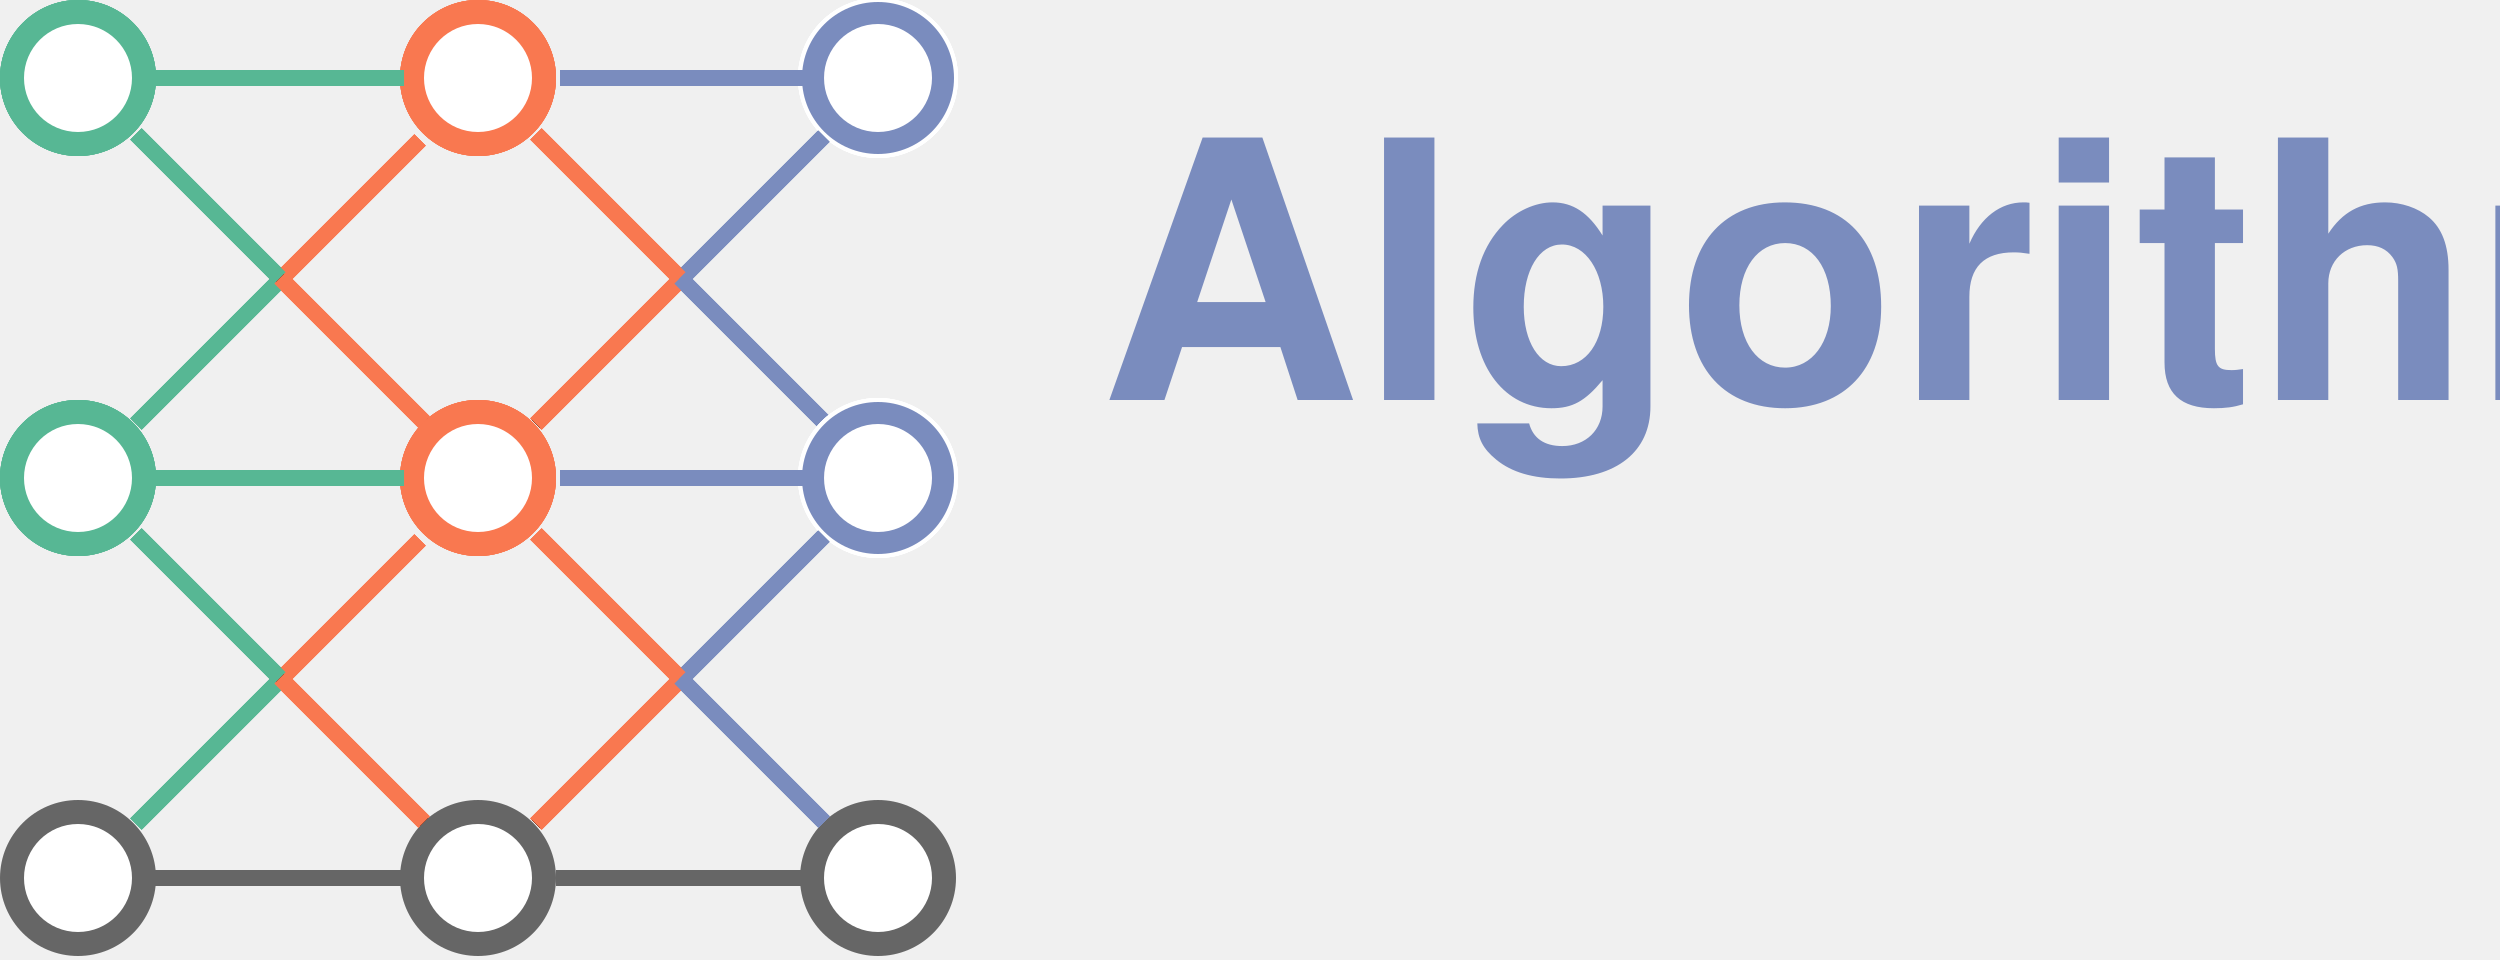
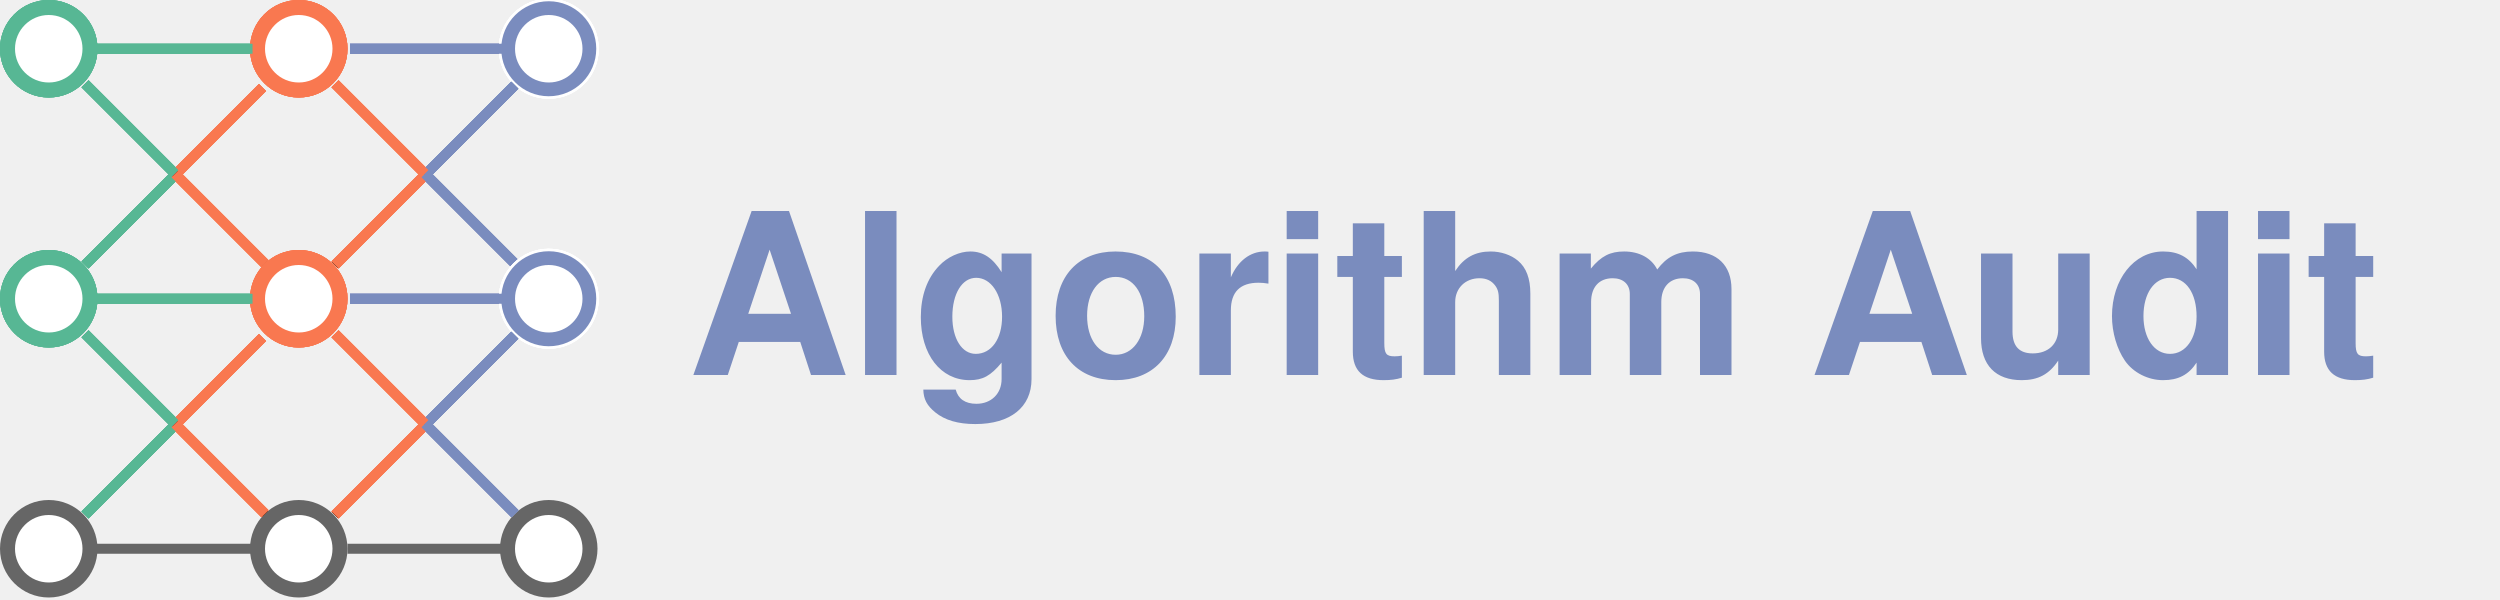
- <svg xmlns="http://www.w3.org/2000/svg" width="625" height="240">
+ <svg xmlns="http://www.w3.org/2000/svg" width="1000" height="240">
  <g id="Layer_1">
    <ellipse fill="#f97850" cx="119.5" cy="19.5" id="svg_4" rx="19.5" ry="19.5" />
    <ellipse fill="#fff" cx="119.5" cy="19.5" id="svg_5" rx="13.5" ry="13.5" />
    <ellipse fill="#666666" cx="119.5" cy="219.5" id="svg_6" rx="19.5" ry="19.5" />
    <ellipse fill="#ffffff" cx="119.5" cy="219.5" id="svg_7" rx="13.5" ry="13.5" />
    <ellipse fill="#7b8dbf" cx="219.5" cy="19.5" id="svg_8" rx="19.5" ry="19.5" stroke="#fff" />
    <ellipse fill="#fff" cx="219.5" cy="19.5" id="svg_9" rx="13.5" ry="13.5" />
    <ellipse fill="#666666" cx="219.5" cy="219.5" id="svg_12" rx="19.5" ry="19.5" />
    <ellipse fill="#ffffff" cx="219.5" cy="219.5" id="svg_13" rx="13.5" ry="13.5" />
    <ellipse fill="#57b794" cx="19.5" cy="19.5" id="svg_14" rx="19.5" ry="19.5" />
    <ellipse fill="#ffffff" cx="19.5" cy="19.5" id="svg_15" rx="13.5" ry="13.5" />
    <ellipse fill="#666666" cx="19.5" cy="219.5" id="svg_18" rx="19.5" ry="19.5" />
    <ellipse fill="#ffffff" cx="19.5" cy="219.5" id="svg_19" rx="13.5" ry="13.5" />
    <line fill="none" stroke-width="3" x1="134" y1="106" x2="170" y2="70" id="svg_25" stroke="#000" />
    <line fill="none" stroke-width="4" x1="170" y1="70" x2="206" y2="34" id="svg_26" stroke="#7b8dbf" />
    <line fill="none" stroke-width="4" x1="134" y1="106" x2="170" y2="70" id="svg_27" stroke="#f97850" />
    <line fill="none" stroke-width="4" x1="34" y1="106" x2="70" y2="70" id="svg_28" stroke="#57b794" />
    <line fill="none" stroke-width="4" x1="69" y1="71" x2="105" y2="35" id="svg_29" stroke="#f97850" />
    <line fill="none" stroke-width="4" x1="34" y1="33.5" x2="70" y2="69.5" id="svg_36" stroke="#57b794" />
    <line fill="none" stroke-width="3" x1="70" y1="69.5" x2="106" y2="105.5" id="svg_37" stroke="#000" />
    <line fill="none" stroke-width="4" x1="70" y1="69.5" x2="106" y2="105.5" id="svg_40" stroke="#f97850" />
    <line fill="none" stroke-width="4" x1="134" y1="33.5" x2="170" y2="69.5" id="svg_43" stroke="#f97850" />
    <line fill="none" stroke-width="4" x1="170" y1="69.5" x2="206" y2="105.5" id="svg_44" stroke="#7b8dbf" />
    <line fill="none" stroke="#57b794" stroke-width="4" x1="35" y1="19.5" x2="101.008" y2="19.5" id="svg_46" />
    <line fill="none" stroke="#7b8dbf" stroke-width="4" x1="140" y1="19.5" x2="206.008" y2="19.5" id="svg_47" />
    <line fill="none" stroke="#666666" stroke-width="4" x1="35" y1="219.5" x2="101.008" y2="219.5" id="svg_50" />
    <line fill="none" stroke="#666666" stroke-width="4" x1="139" y1="219.5" x2="205.008" y2="219.5" id="svg_51" />
    <ellipse fill="#f97850" cx="119.5" cy="19.5" id="svg_52" rx="19.5" ry="19.5" />
    <ellipse fill="#fff" cx="119.5" cy="19.5" id="svg_53" rx="13.5" ry="13.5" />
    <ellipse fill="#7b8dbf" cx="219.5" cy="19.5" id="svg_54" rx="19.5" ry="19.5" stroke="#fff" />
    <ellipse fill="#fff" cx="219.5" cy="19.5" id="svg_55" rx="13.5" ry="13.5" />
    <ellipse fill="#57b794" cx="19.5" cy="19.5" id="svg_56" rx="19.5" ry="19.5" />
    <ellipse fill="#ffffff" cx="19.5" cy="19.5" id="svg_57" rx="13.5" ry="13.5" />
    <line fill="none" stroke-width="3" x1="134" y1="106" x2="170" y2="70" id="svg_58" stroke="#000" />
    <line fill="none" stroke-width="4" x1="170" y1="70" x2="206" y2="34" id="svg_59" stroke="#7b8dbf" />
    <line fill="none" stroke-width="4" x1="134" y1="106" x2="170" y2="70" id="svg_60" stroke="#f97850" />
    <line fill="none" stroke-width="4" x1="34" y1="106" x2="70" y2="70" id="svg_61" stroke="#57b794" />
    <line fill="none" stroke-width="4" x1="69" y1="71" x2="105" y2="35" id="svg_62" stroke="#f97850" />
    <line fill="none" stroke-width="4" x1="34" y1="33.5" x2="70" y2="69.5" id="svg_63" stroke="#57b794" />
    <line fill="none" stroke-width="3" x1="70" y1="69.5" x2="106" y2="105.5" id="svg_64" stroke="#000" />
    <line fill="none" stroke-width="4" x1="70" y1="69.5" x2="106" y2="105.5" id="svg_65" stroke="#f97850" />
    <line fill="none" stroke-width="4" x1="134" y1="33.5" x2="170" y2="69.5" id="svg_66" stroke="#f97850" />
    <line fill="none" stroke-width="4" x1="170" y1="69.5" x2="206" y2="105.5" id="svg_67" stroke="#7b8dbf" />
    <line fill="none" stroke="#57b794" stroke-width="4" x1="35" y1="19.5" x2="101.008" y2="19.5" id="svg_68" />
    <line fill="none" stroke-width="4" x1="140" y1="19.5" x2="206.008" y2="19.5" id="svg_69" stroke="#7b8dbf" />
    <ellipse fill="#f97850" cx="119.5" cy="19.5" id="svg_70" rx="19.5" ry="19.5" />
    <ellipse fill="#fff" cx="119.5" cy="19.5" id="svg_71" rx="13.5" ry="13.5" />
    <ellipse fill="#7b8dbf" cx="219.5" cy="19.5" id="svg_72" rx="19.5" ry="19.5" stroke="#fff" />
    <ellipse fill="#fff" cx="219.5" cy="19.5" id="svg_73" rx="13.5" ry="13.5" />
    <ellipse fill="#57b794" cx="19.5" cy="19.5" id="svg_74" rx="19.5" ry="19.5" />
    <ellipse fill="#ffffff" cx="19.5" cy="19.5" id="svg_75" rx="13.5" ry="13.5" />
    <line fill="none" stroke-width="3" x1="134" y1="106" x2="170" y2="70" id="svg_76" stroke="#000" />
    <line fill="none" stroke-width="4" x1="170" y1="70" x2="206" y2="34" id="svg_77" stroke="#7b8dbf" />
    <line fill="none" stroke-width="4" x1="134" y1="106" x2="170" y2="70" id="svg_78" stroke="#f97850" />
    <line fill="none" stroke-width="4" x1="34" y1="106" x2="70" y2="70" id="svg_79" stroke="#57b794" />
    <line fill="none" stroke-width="4" x1="69" y1="71" x2="105" y2="35" id="svg_80" stroke="#f97850" />
    <line fill="none" stroke-width="4" x1="34" y1="33.5" x2="70" y2="69.5" id="svg_81" stroke="#57b794" />
    <line fill="none" stroke-width="3" x1="70" y1="69.5" x2="106" y2="105.5" id="svg_82" stroke="#000" />
    <line fill="none" stroke-width="4" x1="70" y1="69.5" x2="106" y2="105.5" id="svg_83" stroke="#f97850" />
    <line fill="none" stroke-width="4" x1="134" y1="33.5" x2="170" y2="69.5" id="svg_84" stroke="#f97850" />
    <line fill="none" stroke-width="4" x1="170" y1="69.5" x2="206" y2="105.5" id="svg_85" stroke="#7b8dbf" />
    <line fill="none" stroke="#57b794" stroke-width="4" x1="35" y1="19.5" x2="101.008" y2="19.5" id="svg_86" />
    <line fill="none" stroke="#7b8dbf" stroke-width="4" x1="140" y1="19.5" x2="206.008" y2="19.5" id="svg_87" />
    <ellipse fill="#f97850" cx="119.5" cy="19.5" id="svg_88" rx="19.5" ry="19.5" />
    <ellipse fill="#ffffff" cx="119.5" cy="19.5" id="svg_89" rx="13.5" ry="13.5" />
    <ellipse fill="#7a8cbe" cx="219.5" cy="19.5" id="svg_90" rx="19.5" ry="19.5" stroke="#fff" />
    <ellipse fill="#ffffff" cx="219.5" cy="19.5" id="svg_91" rx="13.5" ry="13.5" />
    <ellipse fill="#57b794" cx="19.5" cy="19.5" id="svg_92" rx="19.5" ry="19.5" />
    <ellipse fill="#ffffff" cx="19.5" cy="19.5" id="svg_93" rx="13.5" ry="13.5" />
    <line fill="none" stroke-width="3" x1="134" y1="106" x2="170" y2="70" id="svg_94" stroke="#000" />
    <line fill="none" stroke-width="4" x1="170" y1="70" x2="206" y2="34" id="svg_95" stroke="#7a8cbe" />
    <line fill="none" stroke-width="4" x1="134" y1="106" x2="170" y2="70" id="svg_96" stroke="#f97850" />
    <line fill="none" stroke-width="4" x1="34" y1="106" x2="70" y2="70" id="svg_97" stroke="#57b794" />
    <line fill="none" stroke-width="4" x1="69" y1="71" x2="105" y2="35" id="svg_98" stroke="#f97850" />
    <line fill="none" stroke-width="4" x1="34" y1="33.5" x2="70" y2="69.5" id="svg_99" stroke="#57b794" />
    <line fill="none" stroke-width="3" x1="70" y1="69.5" x2="106" y2="105.5" id="svg_100" stroke="#000" />
    <line fill="none" stroke-width="4" x1="70" y1="69.5" x2="106" y2="105.5" id="svg_101" stroke="#f97850" />
    <line fill="none" stroke-width="4" x1="134" y1="33.5" x2="170" y2="69.5" id="svg_102" stroke="#f97850" />
    <line fill="none" stroke-width="4" x1="170" y1="69.5" x2="206" y2="105.5" id="svg_103" stroke="#7a8cbe" />
    <line fill="none" stroke="#57b794" stroke-width="4" x1="35" y1="19.5" x2="101.008" y2="19.5" id="svg_104" />
    <line fill="none" stroke-width="4" x1="140" y1="19.5" x2="206.008" y2="19.5" id="svg_105" stroke="#7a8cbe" />
    <ellipse fill="#f97850" cx="119.5" cy="119.5" id="svg_106" rx="19.5" ry="19.5" />
    <ellipse fill="#fff" cx="119.5" cy="119.5" id="svg_107" rx="13.5" ry="13.5" />
    <ellipse fill="#7b8dbf" cx="219.5" cy="119.5" id="svg_108" rx="19.5" ry="19.5" stroke="#fff" />
    <ellipse fill="#fff" cx="219.5" cy="119.5" id="svg_109" rx="13.5" ry="13.5" />
    <ellipse fill="#57b794" cx="19.5" cy="119.5" id="svg_110" rx="19.5" ry="19.5" />
    <ellipse fill="#ffffff" cx="19.5" cy="119.5" id="svg_111" rx="13.5" ry="13.5" />
    <line fill="none" stroke-width="3" x1="134" y1="206" x2="170" y2="170" id="svg_112" stroke="#000" />
    <line fill="none" stroke-width="4" x1="170" y1="170" x2="206" y2="134" id="svg_113" stroke="#7b8dbf" />
    <line fill="none" stroke-width="4" x1="134" y1="206" x2="170" y2="170" id="svg_114" stroke="#f97850" />
    <line fill="none" stroke-width="4" x1="34" y1="206" x2="70" y2="170" id="svg_115" stroke="#57b794" />
    <line fill="none" stroke-width="4" x1="69" y1="171" x2="105" y2="135" id="svg_116" stroke="#f97850" />
    <line fill="none" stroke-width="4" x1="34" y1="133.5" x2="70" y2="169.5" id="svg_117" stroke="#57b794" />
    <line fill="none" stroke-width="3" x1="70" y1="169.5" x2="106" y2="205.5" id="svg_118" stroke="#000" />
    <line fill="none" stroke-width="4" x1="70" y1="169.5" x2="106" y2="205.5" id="svg_119" stroke="#f97850" />
    <line fill="none" stroke-width="4" x1="134" y1="133.5" x2="170" y2="169.5" id="svg_120" stroke="#f97850" />
    <line fill="none" stroke-width="4" x1="170" y1="169.5" x2="206" y2="205.5" id="svg_121" stroke="#7b8dbf" />
    <line fill="none" stroke="#57b794" stroke-width="4" x1="35" y1="119.5" x2="101.008" y2="119.5" id="svg_122" />
    <line fill="none" stroke="#7b8dbf" stroke-width="4" x1="140" y1="119.5" x2="206.008" y2="119.5" id="svg_123" />
    <ellipse fill="#f97850" cx="119.5" cy="119.5" id="svg_124" rx="19.5" ry="19.5" />
    <ellipse fill="#fff" cx="119.5" cy="119.5" id="svg_125" rx="13.5" ry="13.5" />
    <ellipse fill="#7b8dbf" cx="219.5" cy="119.5" id="svg_126" rx="19.5" ry="19.5" stroke="#fff" />
    <ellipse fill="#fff" cx="219.5" cy="119.5" id="svg_127" rx="13.5" ry="13.5" />
    <ellipse fill="#57b794" cx="19.5" cy="119.5" id="svg_128" rx="19.5" ry="19.5" />
    <ellipse fill="#ffffff" cx="19.5" cy="119.5" id="svg_129" rx="13.5" ry="13.5" />
    <line fill="none" stroke-width="3" x1="134" y1="206" x2="170" y2="170" id="svg_130" stroke="#000" />
    <line fill="none" stroke-width="4" x1="170" y1="170" x2="206" y2="134" id="svg_131" stroke="#7b8dbf" />
    <line fill="none" stroke-width="4" x1="134" y1="206" x2="170" y2="170" id="svg_132" stroke="#f97850" />
    <line fill="none" stroke-width="4" x1="34" y1="206" x2="70" y2="170" id="svg_133" stroke="#57b794" />
    <line fill="none" stroke-width="4" x1="69" y1="171" x2="105" y2="135" id="svg_134" stroke="#f97850" />
    <line fill="none" stroke-width="4" x1="34" y1="133.5" x2="70" y2="169.5" id="svg_135" stroke="#57b794" />
    <line fill="none" stroke-width="3" x1="70" y1="169.5" x2="106" y2="205.5" id="svg_136" stroke="#000" />
    <line fill="none" stroke-width="4" x1="70" y1="169.5" x2="106" y2="205.5" id="svg_137" stroke="#f97850" />
    <line fill="none" stroke-width="4" x1="134" y1="133.5" x2="170" y2="169.5" id="svg_138" stroke="#f97850" />
    <line fill="none" stroke-width="4" x1="170" y1="169.5" x2="206" y2="205.5" id="svg_139" stroke="#7b8dbf" />
    <line fill="none" stroke="#57b794" stroke-width="4" x1="35" y1="119.5" x2="101.008" y2="119.5" id="svg_140" />
    <line fill="none" stroke-width="4" x1="140" y1="119.5" x2="206.008" y2="119.5" id="svg_141" stroke="#7b8dbf" />
    <ellipse fill="#f97850" cx="119.5" cy="119.5" id="svg_142" rx="19.5" ry="19.5" />
    <ellipse fill="#fff" cx="119.5" cy="119.5" id="svg_143" rx="13.5" ry="13.5" />
    <ellipse fill="#7b8dbf" cx="219.5" cy="119.5" id="svg_144" rx="19.5" ry="19.5" stroke="#fff" />
    <ellipse fill="#fff" cx="219.5" cy="119.5" id="svg_145" rx="13.5" ry="13.5" />
    <ellipse fill="#57b794" cx="19.5" cy="119.5" id="svg_146" rx="19.5" ry="19.5" />
    <ellipse fill="#ffffff" cx="19.5" cy="119.5" id="svg_147" rx="13.5" ry="13.5" />
    <line fill="none" stroke-width="3" x1="134" y1="206" x2="170" y2="170" id="svg_148" stroke="#000" />
    <line fill="none" stroke-width="4" x1="170" y1="170" x2="206" y2="134" id="svg_149" stroke="#7b8dbf" />
    <line fill="none" stroke-width="4" x1="134" y1="206" x2="170" y2="170" id="svg_150" stroke="#f97850" />
    <line fill="none" stroke-width="4" x1="34" y1="206" x2="70" y2="170" id="svg_151" stroke="#57b794" />
    <line fill="none" stroke-width="4" x1="69" y1="171" x2="105" y2="135" id="svg_152" stroke="#f97850" />
    <line fill="none" stroke-width="4" x1="34" y1="133.5" x2="70" y2="169.5" id="svg_153" stroke="#57b794" />
    <line fill="none" stroke-width="3" x1="70" y1="169.5" x2="106" y2="205.5" id="svg_154" stroke="#000" />
    <line fill="none" stroke-width="4" x1="70" y1="169.5" x2="106" y2="205.5" id="svg_155" stroke="#f97850" />
    <line fill="none" stroke-width="4" x1="134" y1="133.5" x2="170" y2="169.5" id="svg_156" stroke="#f97850" />
    <line fill="none" stroke-width="4" x1="170" y1="169.5" x2="206" y2="205.5" id="svg_157" stroke="#7b8dbf" />
    <line fill="none" stroke="#57b794" stroke-width="4" x1="35" y1="119.5" x2="101.008" y2="119.5" id="svg_158" />
    <line fill="none" stroke="#7b8dbf" stroke-width="4" x1="140" y1="119.5" x2="206.008" y2="119.5" id="svg_159" />
    <ellipse fill="#f97850" cx="119.5" cy="119.5" id="svg_160" rx="19.5" ry="19.5" />
    <ellipse fill="#ffffff" cx="119.5" cy="119.5" id="svg_161" rx="13.5" ry="13.5" />
    <ellipse fill="#7a8cbe" cx="219.5" cy="119.5" id="svg_162" rx="19.5" ry="19.5" stroke="#fff" />
    <ellipse fill="#ffffff" cx="219.5" cy="119.5" id="svg_163" rx="13.5" ry="13.5" />
    <ellipse fill="#57b794" cx="19.5" cy="119.5" id="svg_164" rx="19.5" ry="19.5" />
    <ellipse fill="#ffffff" cx="19.5" cy="119.5" id="svg_165" rx="13.5" ry="13.5" />
    <line fill="none" stroke-width="3" x1="134" y1="206" x2="170" y2="170" id="svg_166" stroke="#000" />
    <line fill="none" stroke-width="4" x1="170" y1="170" x2="206" y2="134" id="svg_167" stroke="#7a8cbe" />
    <line fill="none" stroke-width="4" x1="134" y1="206" x2="170" y2="170" id="svg_168" stroke="#f97850" />
    <line fill="none" stroke-width="4" x1="34" y1="206" x2="70" y2="170" id="svg_169" stroke="#57b794" />
    <line fill="none" stroke-width="4" x1="69" y1="171" x2="105" y2="135" id="svg_170" stroke="#f97850" />
    <line fill="none" stroke-width="4" x1="34" y1="133.5" x2="70" y2="169.5" id="svg_171" stroke="#57b794" />
    <line fill="none" stroke-width="3" x1="70" y1="169.5" x2="106" y2="205.5" id="svg_172" stroke="#000" />
    <line fill="none" stroke-width="4" x1="70" y1="169.5" x2="106" y2="205.5" id="svg_173" stroke="#f97850" />
    <line fill="none" stroke-width="4" x1="134" y1="133.5" x2="170" y2="169.5" id="svg_174" stroke="#f97850" />
    <line fill="none" stroke-width="4" x1="170" y1="169.5" x2="206" y2="205.5" id="svg_175" stroke="#7a8cbe" />
    <line fill="none" stroke="#57b794" stroke-width="4" x1="35" y1="119.5" x2="101.008" y2="119.5" id="svg_176" />
    <line fill="none" stroke-width="4" x1="140" y1="119.5" x2="206.008" y2="119.5" id="svg_177" stroke="#7a8cbe" />
  </g>
  <g id="Text">
-     <text x="275" y="100" fill="#7a8cbe" font-size="90px" font-weight="bold" font-family="'Helvetica Neue', Helvetica, Arial-Unicode, Arial, Sans-serif">Algorithm Audit</text>
+     <text x="275" y="150" fill="#7a8cbe" font-size="90px" font-weight="bold" font-family="'Helvetica Neue', Helvetica, Arial-Unicode, Arial, Sans-serif">Algorithm Audit</text>
  </g>
</svg>
